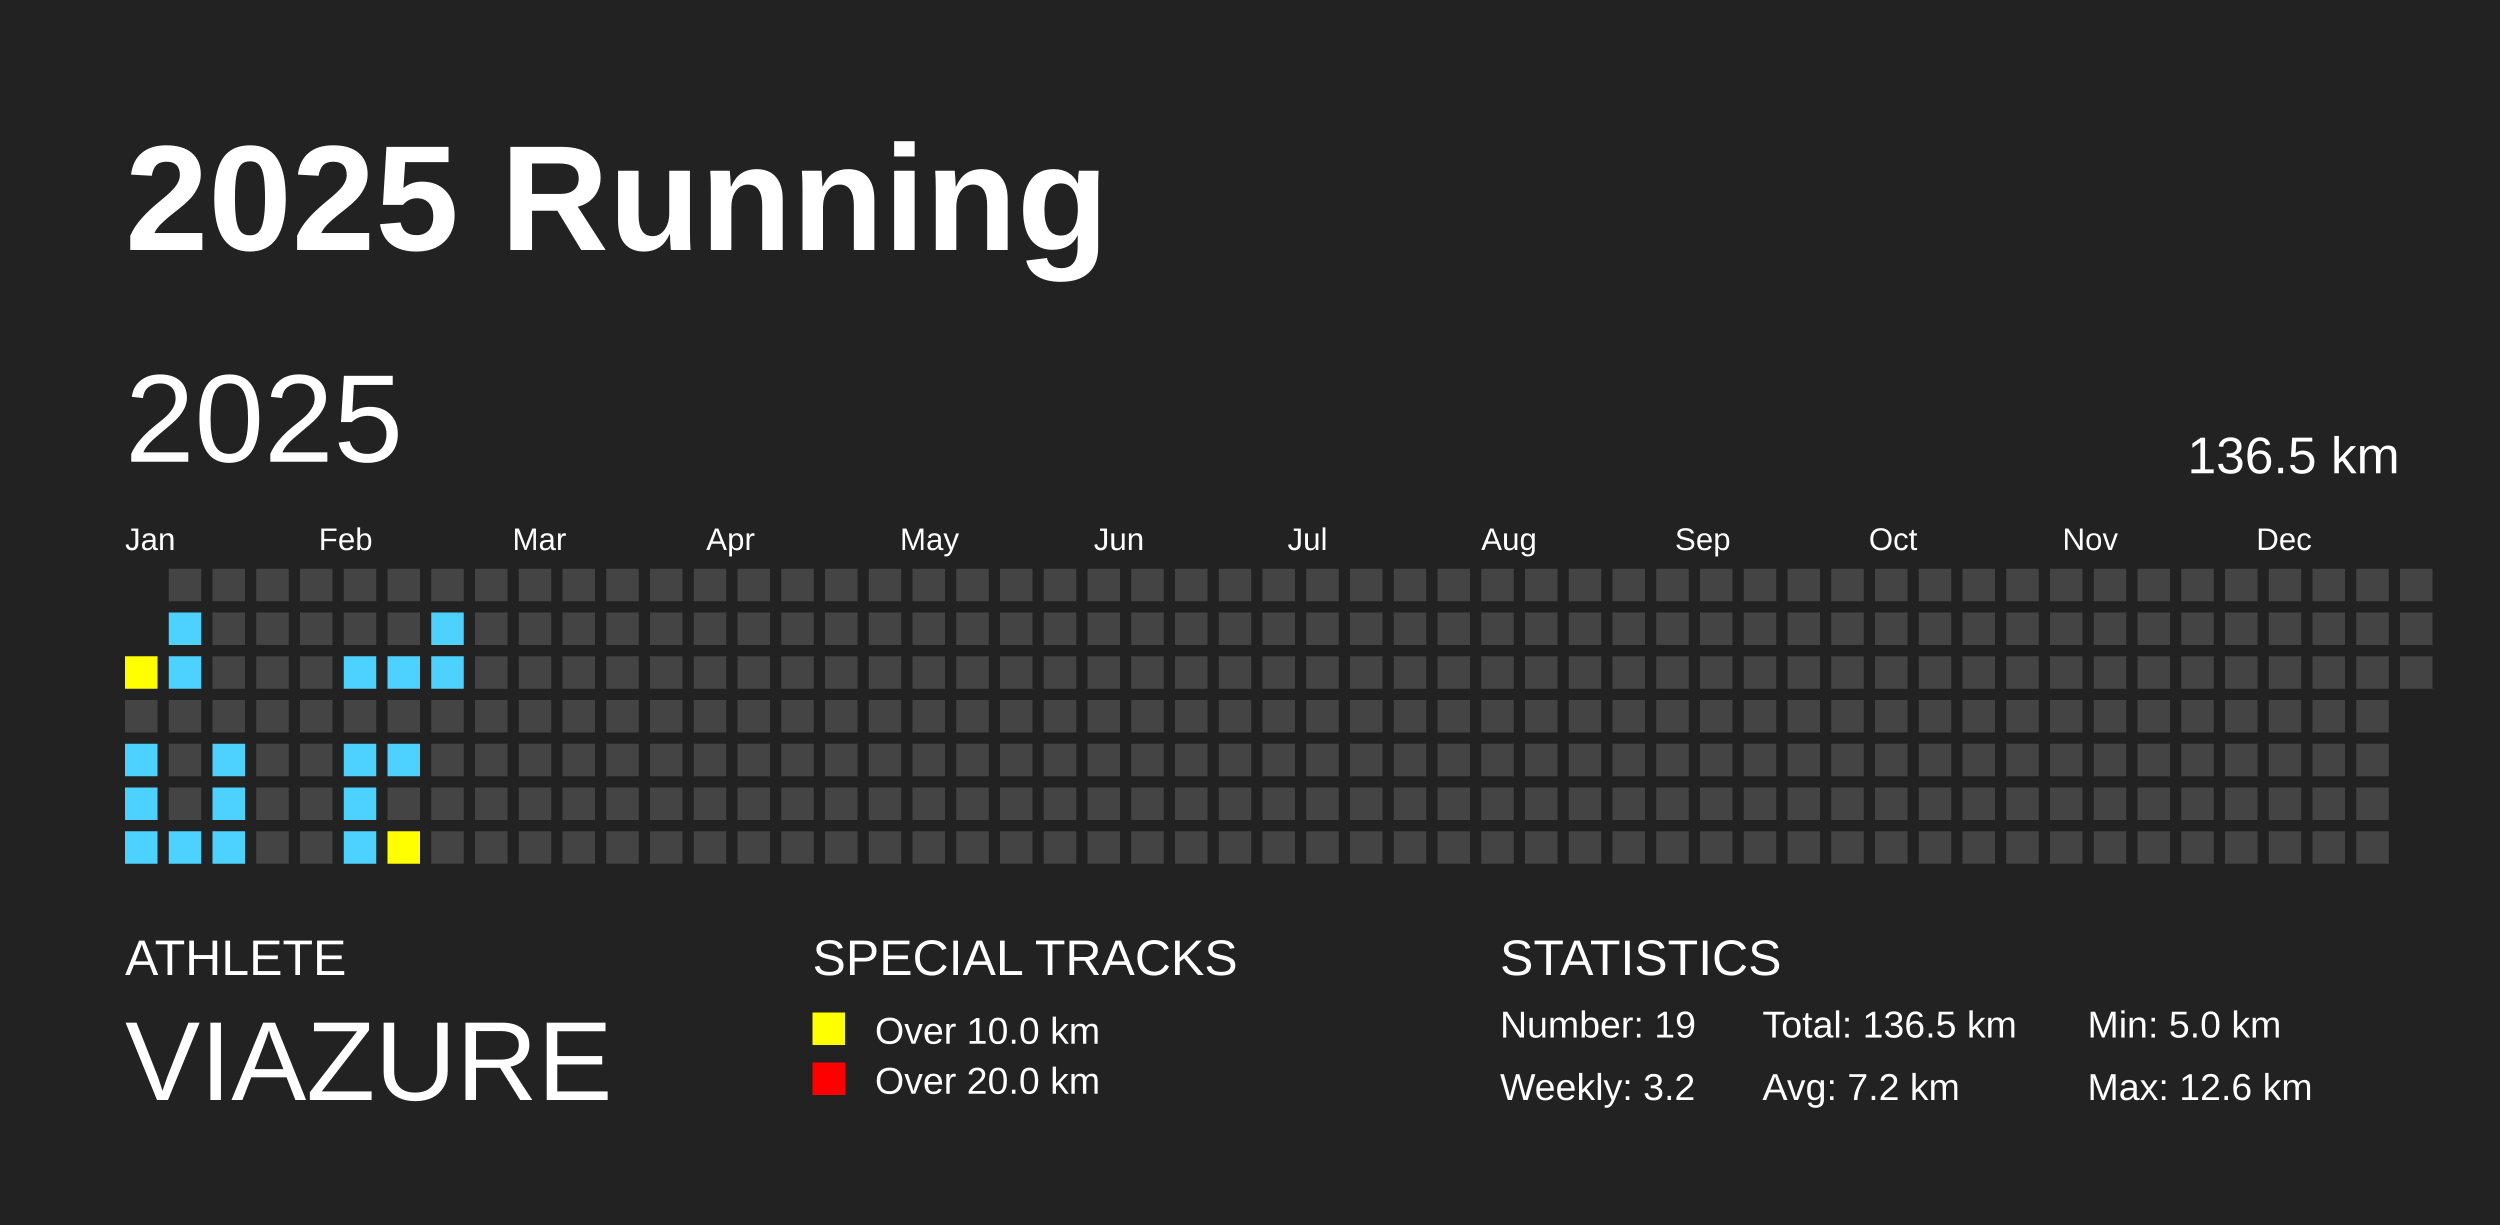
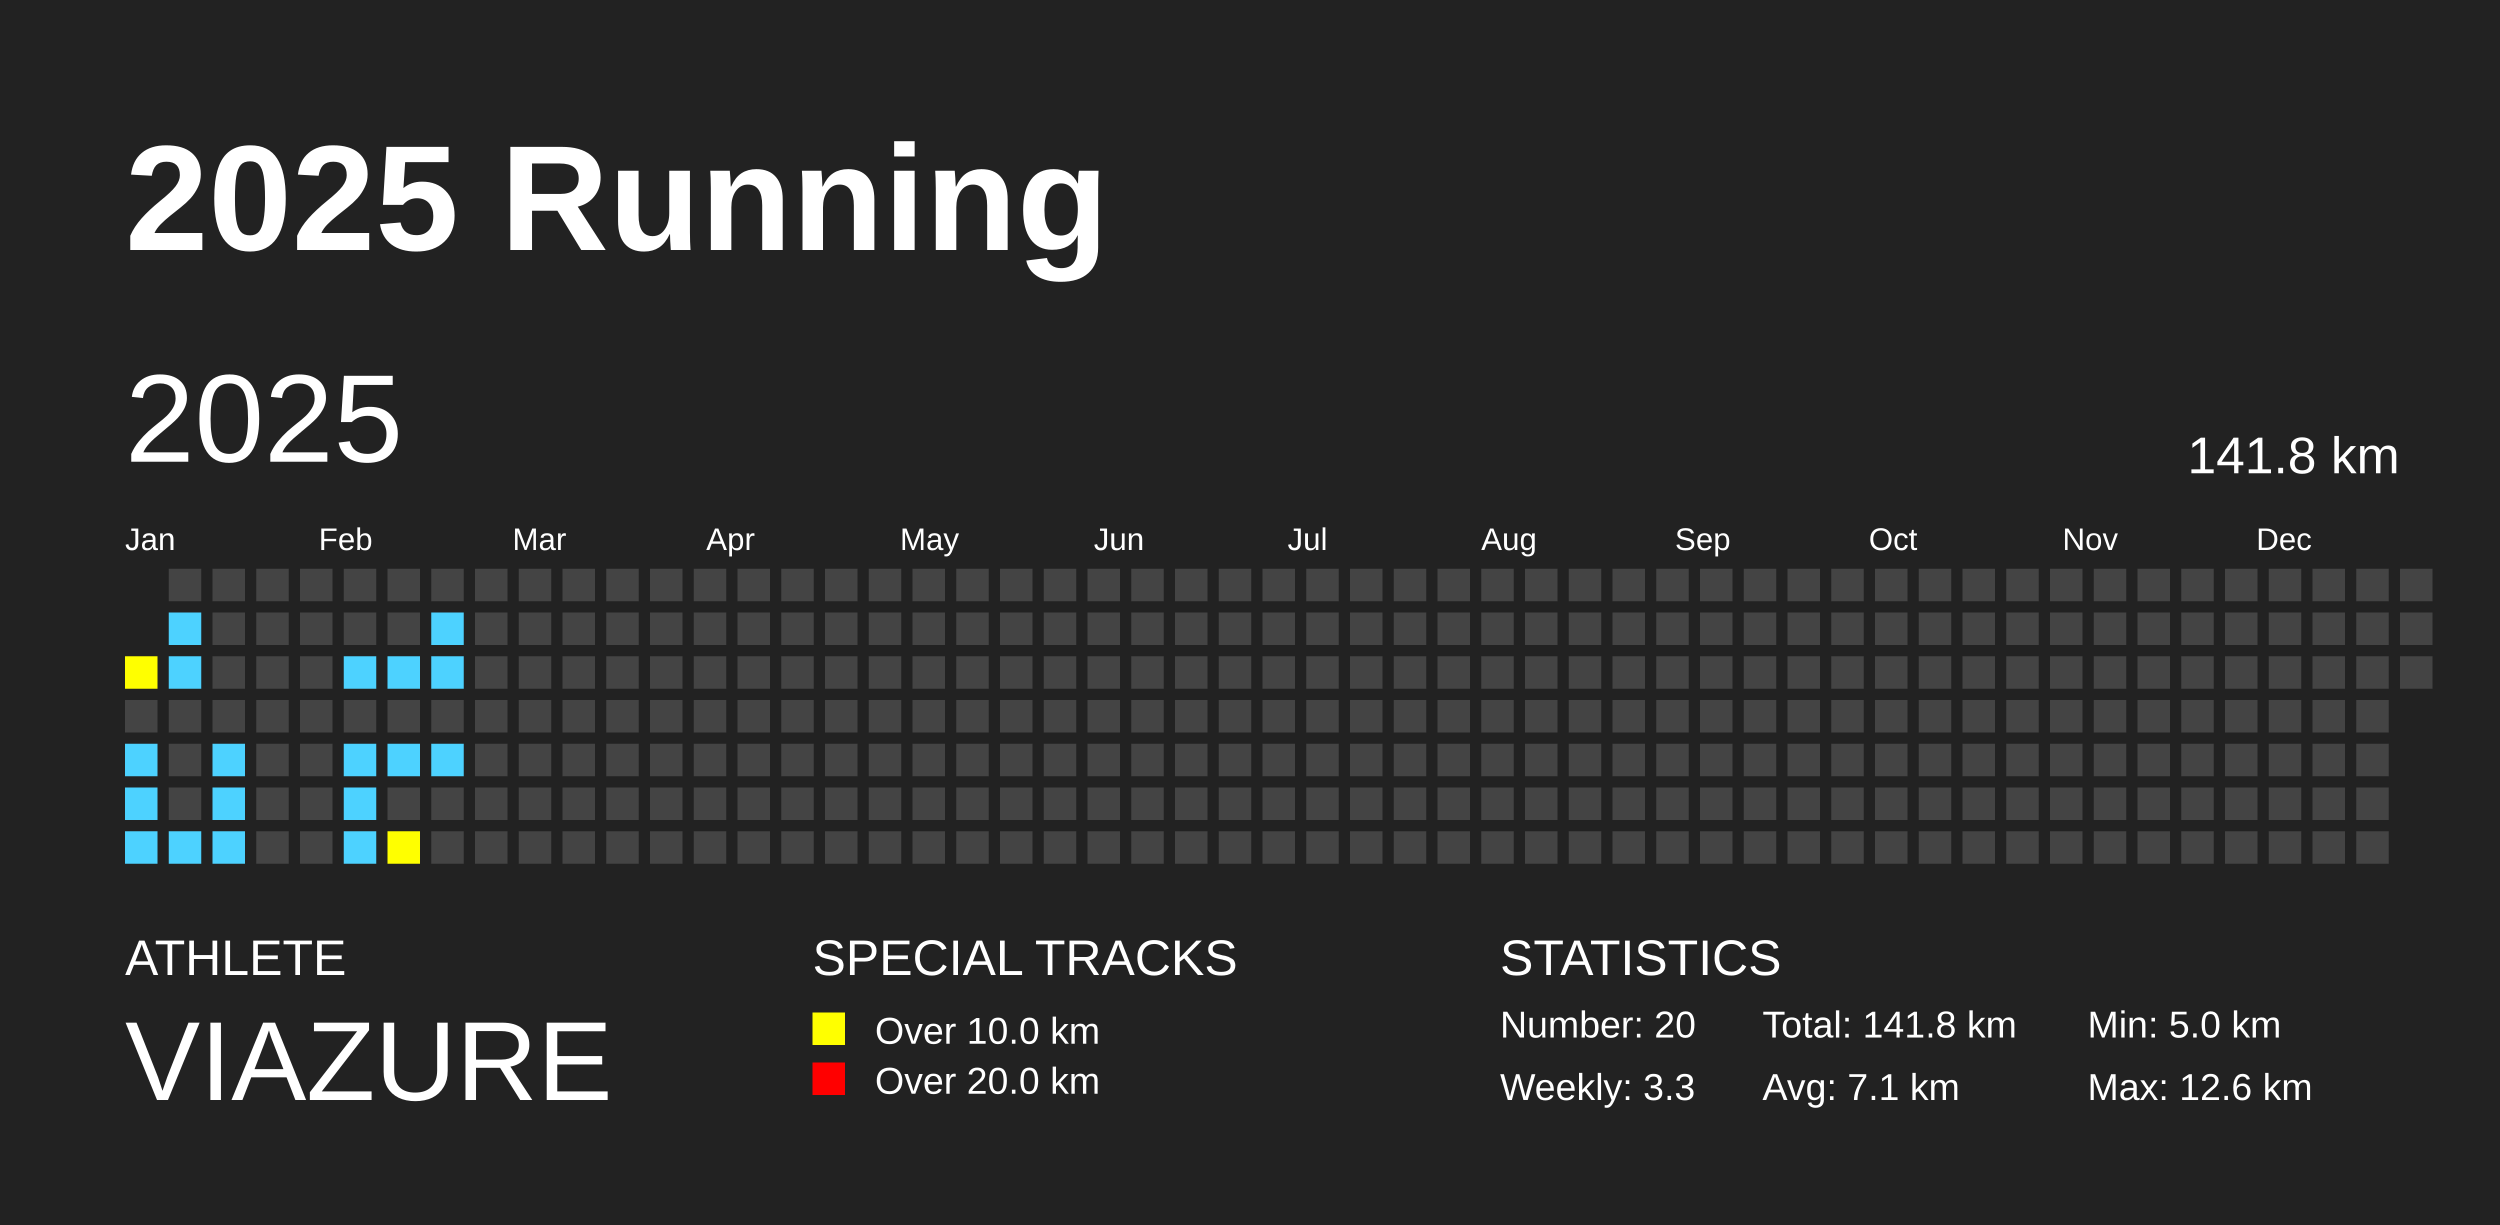
<svg xmlns="http://www.w3.org/2000/svg" baseProfile="full" height="98mm" version="1.1" viewBox="0,0,200,98" width="200mm">
  <defs />
  <rect fill="#222222" height="98" width="200" x="0" y="0" />
  <text fill="#FFFFFF" style="font-size:12px; font-family:Arial; font-weight:bold;" x="10" y="20">2025 Running</text>
  <text fill="#FFFFFF" style="font-size:4px; font-family:Arial" x="10" y="78">ATHLETE</text>
  <text fill="#FFFFFF" style="font-size:9px; font-family:Arial" x="10" y="88">VIAZURE</text>
  <text fill="#FFFFFF" style="font-size:4px; font-family:Arial" x="65" y="78">SPECIAL TRACKS</text>
  <rect fill="yellow" height="2.6" width="2.6" x="65" y="81" />
  <text fill="#FFFFFF" style="font-size:3px; font-family:Arial" x="70" y="83.5">Over 10.0 km</text>
  <rect fill="red" height="2.6" width="2.6" x="65" y="85" />
  <text fill="#FFFFFF" style="font-size:3px; font-family:Arial" x="70" y="87.5">Over 20.0 km</text>
  <text fill="#FFFFFF" style="font-size:4px; font-family:Arial" x="120" y="78">STATISTICS</text>
-   <text fill="#FFFFFF" style="font-size:3px; font-family:Arial" x="120" y="83">Number: 19</text>
-   <text fill="#FFFFFF" style="font-size:3px; font-family:Arial" x="120" y="88">Weekly: 3.2</text>
-   <text fill="#FFFFFF" style="font-size:3px; font-family:Arial" x="141" y="83">Total: 136.5 km</text>
-   <text fill="#FFFFFF" style="font-size:3px; font-family:Arial" x="141" y="88">Avg: 7.2 km</text>
+   <text fill="#FFFFFF" style="font-size:3px; font-family:Arial" x="120" y="83">Number: 20</text>
+   <text fill="#FFFFFF" style="font-size:3px; font-family:Arial" x="120" y="88">Weekly: 3.3</text>
+   <text fill="#FFFFFF" style="font-size:3px; font-family:Arial" x="141" y="83">Total: 141.8 km</text>
+   <text fill="#FFFFFF" style="font-size:3px; font-family:Arial" x="141" y="88">Avg: 7.1 km</text>
  <text fill="#FFFFFF" style="font-size:3px; font-family:Arial" x="167" y="83">Min: 5.0 km</text>
  <text fill="#FFFFFF" style="font-size:3px; font-family:Arial" x="167" y="88">Max: 12.6 km</text>
  <text dominant-baseline="hanging" fill="#FFFFFF" style="font-size:10.0px; font-family:Arial;" x="10" y="30">2025</text>
-   <text dominant-baseline="hanging" fill="#FFFFFF" style="font-size:4.125px; font-family:Arial;" x="175" y="35">136.5 km</text>
+   <text dominant-baseline="hanging" fill="#FFFFFF" style="font-size:4.125px; font-family:Arial;" x="175" y="35">141.8 km</text>
  <text fill="#FFFFFF" style="font-size:2.5px; font-family:Arial" x="10.0" y="44">Jan</text>
  <text fill="#FFFFFF" style="font-size:2.5px; font-family:Arial" x="25.5" y="44">Feb</text>
  <text fill="#FFFFFF" style="font-size:2.5px; font-family:Arial" x="41.0" y="44">Mar</text>
  <text fill="#FFFFFF" style="font-size:2.5px; font-family:Arial" x="56.5" y="44">Apr</text>
  <text fill="#FFFFFF" style="font-size:2.5px; font-family:Arial" x="72.0" y="44">May</text>
  <text fill="#FFFFFF" style="font-size:2.5px; font-family:Arial" x="87.5" y="44">Jun</text>
  <text fill="#FFFFFF" style="font-size:2.5px; font-family:Arial" x="103.0" y="44">Jul</text>
  <text fill="#FFFFFF" style="font-size:2.5px; font-family:Arial" x="118.5" y="44">Aug</text>
  <text fill="#FFFFFF" style="font-size:2.5px; font-family:Arial" x="134.0" y="44">Sep</text>
  <text fill="#FFFFFF" style="font-size:2.5px; font-family:Arial" x="149.5" y="44">Oct</text>
  <text fill="#FFFFFF" style="font-size:2.5px; font-family:Arial" x="165.0" y="44">Nov</text>
  <text fill="#FFFFFF" style="font-size:2.5px; font-family:Arial" x="180.5" y="44">Dec</text>
  <rect fill="yellow" height="2.6" width="2.6" x="10.0" y="52.5" />
  <rect fill="#444444" height="2.6" width="2.6" x="10.0" y="56.0" />
  <rect fill="#4DD2FF" height="2.6" width="2.6" x="10.0" y="59.5" />
  <rect fill="#4DD2FF" height="2.6" width="2.6" x="10.0" y="63.0" />
  <rect fill="#4DD2FF" height="2.6" width="2.6" x="10.0" y="66.5" />
  <rect fill="#444444" height="2.6" width="2.6" x="13.5" y="45.5" />
  <rect fill="#4DD2FF" height="2.6" width="2.6" x="13.5" y="49.0" />
  <rect fill="#4DD2FF" height="2.6" width="2.6" x="13.5" y="52.5" />
  <rect fill="#444444" height="2.6" width="2.6" x="13.5" y="56.0" />
  <rect fill="#444444" height="2.6" width="2.6" x="13.5" y="59.5" />
  <rect fill="#444444" height="2.6" width="2.6" x="13.5" y="63.0" />
  <rect fill="#4DD2FF" height="2.6" width="2.6" x="13.5" y="66.5" />
  <rect fill="#444444" height="2.6" width="2.6" x="17.0" y="45.5" />
  <rect fill="#444444" height="2.6" width="2.6" x="17.0" y="49.0" />
  <rect fill="#444444" height="2.6" width="2.6" x="17.0" y="52.5" />
  <rect fill="#444444" height="2.6" width="2.6" x="17.0" y="56.0" />
  <rect fill="#4DD2FF" height="2.6" width="2.6" x="17.0" y="59.5" />
  <rect fill="#4DD2FF" height="2.6" width="2.6" x="17.0" y="63.0" />
  <rect fill="#4DD2FF" height="2.6" width="2.6" x="17.0" y="66.5" />
  <rect fill="#444444" height="2.6" width="2.6" x="20.5" y="45.5" />
  <rect fill="#444444" height="2.6" width="2.6" x="20.5" y="49.0" />
  <rect fill="#444444" height="2.6" width="2.6" x="20.5" y="52.5" />
  <rect fill="#444444" height="2.6" width="2.6" x="20.5" y="56.0" />
  <rect fill="#444444" height="2.6" width="2.6" x="20.5" y="59.5" />
  <rect fill="#444444" height="2.6" width="2.6" x="20.5" y="63.0" />
  <rect fill="#444444" height="2.6" width="2.6" x="20.5" y="66.5" />
  <rect fill="#444444" height="2.6" width="2.6" x="24.0" y="45.5" />
  <rect fill="#444444" height="2.6" width="2.6" x="24.0" y="49.0" />
  <rect fill="#444444" height="2.6" width="2.6" x="24.0" y="52.5" />
  <rect fill="#444444" height="2.6" width="2.6" x="24.0" y="56.0" />
  <rect fill="#444444" height="2.6" width="2.6" x="24.0" y="59.5" />
  <rect fill="#444444" height="2.6" width="2.6" x="24.0" y="63.0" />
  <rect fill="#444444" height="2.6" width="2.6" x="24.0" y="66.5" />
  <rect fill="#444444" height="2.6" width="2.6" x="27.5" y="45.5" />
  <rect fill="#444444" height="2.6" width="2.6" x="27.5" y="49.0" />
  <rect fill="#4DD2FF" height="2.6" width="2.6" x="27.5" y="52.5" />
  <rect fill="#444444" height="2.6" width="2.6" x="27.5" y="56.0" />
  <rect fill="#4DD2FF" height="2.6" width="2.6" x="27.5" y="59.5" />
  <rect fill="#4DD2FF" height="2.6" width="2.6" x="27.5" y="63.0" />
  <rect fill="#4DD2FF" height="2.6" width="2.6" x="27.5" y="66.5" />
  <rect fill="#444444" height="2.6" width="2.6" x="31.0" y="45.5" />
  <rect fill="#444444" height="2.6" width="2.6" x="31.0" y="49.0" />
  <rect fill="#4DD2FF" height="2.6" width="2.6" x="31.0" y="52.5" />
  <rect fill="#444444" height="2.6" width="2.6" x="31.0" y="56.0" />
  <rect fill="#4DD2FF" height="2.6" width="2.6" x="31.0" y="59.5" />
  <rect fill="#444444" height="2.6" width="2.6" x="31.0" y="63.0" />
  <rect fill="yellow" height="2.6" width="2.6" x="31.0" y="66.5" />
  <rect fill="#444444" height="2.6" width="2.6" x="34.5" y="45.5" />
  <rect fill="#4DD2FF" height="2.6" width="2.6" x="34.5" y="49.0" />
  <rect fill="#4DD2FF" height="2.6" width="2.6" x="34.5" y="52.5" />
  <rect fill="#444444" height="2.6" width="2.6" x="34.5" y="56.0" />
-   <rect fill="#444444" height="2.6" width="2.6" x="34.5" y="59.5" />
+   <rect fill="#4DD2FF" height="2.6" width="2.6" x="34.5" y="59.5" />
  <rect fill="#444444" height="2.6" width="2.6" x="34.5" y="63.0" />
  <rect fill="#444444" height="2.6" width="2.6" x="34.5" y="66.5" />
  <rect fill="#444444" height="2.6" width="2.6" x="38.0" y="45.5" />
  <rect fill="#444444" height="2.6" width="2.6" x="38.0" y="49.0" />
  <rect fill="#444444" height="2.6" width="2.6" x="38.0" y="52.5" />
  <rect fill="#444444" height="2.6" width="2.6" x="38.0" y="56.0" />
  <rect fill="#444444" height="2.6" width="2.6" x="38.0" y="59.5" />
  <rect fill="#444444" height="2.6" width="2.6" x="38.0" y="63.0" />
  <rect fill="#444444" height="2.6" width="2.6" x="38.0" y="66.5" />
  <rect fill="#444444" height="2.6" width="2.6" x="41.5" y="45.5" />
  <rect fill="#444444" height="2.6" width="2.6" x="41.5" y="49.0" />
  <rect fill="#444444" height="2.6" width="2.6" x="41.5" y="52.5" />
  <rect fill="#444444" height="2.6" width="2.6" x="41.5" y="56.0" />
  <rect fill="#444444" height="2.6" width="2.6" x="41.5" y="59.5" />
  <rect fill="#444444" height="2.6" width="2.6" x="41.5" y="63.0" />
  <rect fill="#444444" height="2.6" width="2.6" x="41.5" y="66.5" />
  <rect fill="#444444" height="2.6" width="2.6" x="45.0" y="45.5" />
  <rect fill="#444444" height="2.6" width="2.6" x="45.0" y="49.0" />
  <rect fill="#444444" height="2.6" width="2.6" x="45.0" y="52.5" />
  <rect fill="#444444" height="2.6" width="2.6" x="45.0" y="56.0" />
  <rect fill="#444444" height="2.6" width="2.6" x="45.0" y="59.5" />
  <rect fill="#444444" height="2.6" width="2.6" x="45.0" y="63.0" />
  <rect fill="#444444" height="2.6" width="2.6" x="45.0" y="66.5" />
  <rect fill="#444444" height="2.6" width="2.6" x="48.5" y="45.5" />
  <rect fill="#444444" height="2.6" width="2.6" x="48.5" y="49.0" />
  <rect fill="#444444" height="2.6" width="2.6" x="48.5" y="52.5" />
  <rect fill="#444444" height="2.6" width="2.6" x="48.5" y="56.0" />
  <rect fill="#444444" height="2.6" width="2.6" x="48.5" y="59.5" />
  <rect fill="#444444" height="2.6" width="2.6" x="48.5" y="63.0" />
  <rect fill="#444444" height="2.6" width="2.6" x="48.5" y="66.5" />
  <rect fill="#444444" height="2.6" width="2.6" x="52.0" y="45.5" />
  <rect fill="#444444" height="2.6" width="2.6" x="52.0" y="49.0" />
  <rect fill="#444444" height="2.6" width="2.6" x="52.0" y="52.5" />
  <rect fill="#444444" height="2.6" width="2.6" x="52.0" y="56.0" />
  <rect fill="#444444" height="2.6" width="2.6" x="52.0" y="59.5" />
  <rect fill="#444444" height="2.6" width="2.6" x="52.0" y="63.0" />
  <rect fill="#444444" height="2.6" width="2.6" x="52.0" y="66.5" />
  <rect fill="#444444" height="2.6" width="2.6" x="55.5" y="45.5" />
  <rect fill="#444444" height="2.6" width="2.6" x="55.5" y="49.0" />
  <rect fill="#444444" height="2.6" width="2.6" x="55.5" y="52.5" />
  <rect fill="#444444" height="2.6" width="2.6" x="55.5" y="56.0" />
  <rect fill="#444444" height="2.6" width="2.6" x="55.5" y="59.5" />
  <rect fill="#444444" height="2.6" width="2.6" x="55.5" y="63.0" />
  <rect fill="#444444" height="2.6" width="2.6" x="55.5" y="66.5" />
  <rect fill="#444444" height="2.6" width="2.6" x="59.0" y="45.5" />
  <rect fill="#444444" height="2.6" width="2.6" x="59.0" y="49.0" />
  <rect fill="#444444" height="2.6" width="2.6" x="59.0" y="52.5" />
  <rect fill="#444444" height="2.6" width="2.6" x="59.0" y="56.0" />
  <rect fill="#444444" height="2.6" width="2.6" x="59.0" y="59.5" />
  <rect fill="#444444" height="2.6" width="2.6" x="59.0" y="63.0" />
  <rect fill="#444444" height="2.6" width="2.6" x="59.0" y="66.5" />
  <rect fill="#444444" height="2.6" width="2.6" x="62.5" y="45.5" />
  <rect fill="#444444" height="2.6" width="2.6" x="62.5" y="49.0" />
  <rect fill="#444444" height="2.6" width="2.6" x="62.5" y="52.5" />
  <rect fill="#444444" height="2.6" width="2.6" x="62.5" y="56.0" />
  <rect fill="#444444" height="2.6" width="2.6" x="62.5" y="59.5" />
  <rect fill="#444444" height="2.6" width="2.6" x="62.5" y="63.0" />
  <rect fill="#444444" height="2.6" width="2.6" x="62.5" y="66.5" />
  <rect fill="#444444" height="2.6" width="2.6" x="66.0" y="45.5" />
  <rect fill="#444444" height="2.6" width="2.6" x="66.0" y="49.0" />
  <rect fill="#444444" height="2.6" width="2.6" x="66.0" y="52.5" />
  <rect fill="#444444" height="2.6" width="2.6" x="66.0" y="56.0" />
  <rect fill="#444444" height="2.6" width="2.6" x="66.0" y="59.5" />
  <rect fill="#444444" height="2.6" width="2.6" x="66.0" y="63.0" />
  <rect fill="#444444" height="2.6" width="2.6" x="66.0" y="66.5" />
  <rect fill="#444444" height="2.6" width="2.6" x="69.5" y="45.5" />
  <rect fill="#444444" height="2.6" width="2.6" x="69.5" y="49.0" />
  <rect fill="#444444" height="2.6" width="2.6" x="69.5" y="52.5" />
  <rect fill="#444444" height="2.6" width="2.6" x="69.5" y="56.0" />
  <rect fill="#444444" height="2.6" width="2.6" x="69.5" y="59.5" />
  <rect fill="#444444" height="2.6" width="2.6" x="69.5" y="63.0" />
  <rect fill="#444444" height="2.6" width="2.6" x="69.5" y="66.5" />
  <rect fill="#444444" height="2.6" width="2.6" x="73.0" y="45.5" />
  <rect fill="#444444" height="2.6" width="2.6" x="73.0" y="49.0" />
  <rect fill="#444444" height="2.6" width="2.6" x="73.0" y="52.5" />
  <rect fill="#444444" height="2.6" width="2.6" x="73.0" y="56.0" />
  <rect fill="#444444" height="2.6" width="2.6" x="73.0" y="59.5" />
  <rect fill="#444444" height="2.6" width="2.6" x="73.0" y="63.0" />
  <rect fill="#444444" height="2.6" width="2.6" x="73.0" y="66.5" />
  <rect fill="#444444" height="2.6" width="2.6" x="76.5" y="45.5" />
  <rect fill="#444444" height="2.6" width="2.6" x="76.5" y="49.0" />
  <rect fill="#444444" height="2.6" width="2.6" x="76.5" y="52.5" />
  <rect fill="#444444" height="2.6" width="2.6" x="76.5" y="56.0" />
  <rect fill="#444444" height="2.6" width="2.6" x="76.5" y="59.5" />
  <rect fill="#444444" height="2.6" width="2.6" x="76.5" y="63.0" />
  <rect fill="#444444" height="2.6" width="2.6" x="76.5" y="66.5" />
  <rect fill="#444444" height="2.6" width="2.6" x="80.0" y="45.5" />
  <rect fill="#444444" height="2.6" width="2.6" x="80.0" y="49.0" />
  <rect fill="#444444" height="2.6" width="2.6" x="80.0" y="52.5" />
  <rect fill="#444444" height="2.6" width="2.6" x="80.0" y="56.0" />
  <rect fill="#444444" height="2.6" width="2.6" x="80.0" y="59.5" />
  <rect fill="#444444" height="2.6" width="2.6" x="80.0" y="63.0" />
  <rect fill="#444444" height="2.6" width="2.6" x="80.0" y="66.5" />
  <rect fill="#444444" height="2.6" width="2.6" x="83.5" y="45.5" />
  <rect fill="#444444" height="2.6" width="2.6" x="83.5" y="49.0" />
  <rect fill="#444444" height="2.6" width="2.6" x="83.5" y="52.5" />
  <rect fill="#444444" height="2.6" width="2.6" x="83.5" y="56.0" />
  <rect fill="#444444" height="2.6" width="2.6" x="83.5" y="59.5" />
  <rect fill="#444444" height="2.6" width="2.6" x="83.5" y="63.0" />
  <rect fill="#444444" height="2.6" width="2.6" x="83.5" y="66.5" />
  <rect fill="#444444" height="2.6" width="2.6" x="87.0" y="45.5" />
  <rect fill="#444444" height="2.6" width="2.6" x="87.0" y="49.0" />
  <rect fill="#444444" height="2.6" width="2.6" x="87.0" y="52.5" />
  <rect fill="#444444" height="2.6" width="2.6" x="87.0" y="56.0" />
  <rect fill="#444444" height="2.6" width="2.6" x="87.0" y="59.5" />
  <rect fill="#444444" height="2.6" width="2.6" x="87.0" y="63.0" />
  <rect fill="#444444" height="2.6" width="2.6" x="87.0" y="66.5" />
  <rect fill="#444444" height="2.6" width="2.6" x="90.5" y="45.5" />
  <rect fill="#444444" height="2.6" width="2.6" x="90.5" y="49.0" />
  <rect fill="#444444" height="2.6" width="2.6" x="90.5" y="52.5" />
  <rect fill="#444444" height="2.6" width="2.6" x="90.5" y="56.0" />
  <rect fill="#444444" height="2.6" width="2.6" x="90.5" y="59.5" />
  <rect fill="#444444" height="2.6" width="2.6" x="90.5" y="63.0" />
  <rect fill="#444444" height="2.6" width="2.6" x="90.5" y="66.5" />
  <rect fill="#444444" height="2.6" width="2.6" x="94.0" y="45.5" />
  <rect fill="#444444" height="2.6" width="2.6" x="94.0" y="49.0" />
  <rect fill="#444444" height="2.6" width="2.6" x="94.0" y="52.5" />
  <rect fill="#444444" height="2.6" width="2.6" x="94.0" y="56.0" />
  <rect fill="#444444" height="2.6" width="2.6" x="94.0" y="59.5" />
  <rect fill="#444444" height="2.6" width="2.6" x="94.0" y="63.0" />
  <rect fill="#444444" height="2.6" width="2.6" x="94.0" y="66.5" />
  <rect fill="#444444" height="2.6" width="2.6" x="97.5" y="45.5" />
  <rect fill="#444444" height="2.6" width="2.6" x="97.5" y="49.0" />
  <rect fill="#444444" height="2.6" width="2.6" x="97.5" y="52.5" />
  <rect fill="#444444" height="2.6" width="2.6" x="97.5" y="56.0" />
  <rect fill="#444444" height="2.6" width="2.6" x="97.5" y="59.5" />
  <rect fill="#444444" height="2.6" width="2.6" x="97.5" y="63.0" />
  <rect fill="#444444" height="2.6" width="2.6" x="97.5" y="66.5" />
  <rect fill="#444444" height="2.6" width="2.6" x="101.0" y="45.5" />
  <rect fill="#444444" height="2.6" width="2.6" x="101.0" y="49.0" />
  <rect fill="#444444" height="2.6" width="2.6" x="101.0" y="52.5" />
  <rect fill="#444444" height="2.6" width="2.6" x="101.0" y="56.0" />
  <rect fill="#444444" height="2.6" width="2.6" x="101.0" y="59.5" />
  <rect fill="#444444" height="2.6" width="2.6" x="101.0" y="63.0" />
  <rect fill="#444444" height="2.6" width="2.6" x="101.0" y="66.5" />
  <rect fill="#444444" height="2.6" width="2.6" x="104.5" y="45.5" />
  <rect fill="#444444" height="2.6" width="2.6" x="104.5" y="49.0" />
  <rect fill="#444444" height="2.6" width="2.6" x="104.5" y="52.5" />
  <rect fill="#444444" height="2.6" width="2.6" x="104.5" y="56.0" />
  <rect fill="#444444" height="2.6" width="2.6" x="104.5" y="59.5" />
  <rect fill="#444444" height="2.6" width="2.6" x="104.5" y="63.0" />
  <rect fill="#444444" height="2.6" width="2.6" x="104.5" y="66.5" />
  <rect fill="#444444" height="2.6" width="2.6" x="108.0" y="45.5" />
  <rect fill="#444444" height="2.6" width="2.6" x="108.0" y="49.0" />
  <rect fill="#444444" height="2.6" width="2.6" x="108.0" y="52.5" />
  <rect fill="#444444" height="2.6" width="2.6" x="108.0" y="56.0" />
  <rect fill="#444444" height="2.6" width="2.6" x="108.0" y="59.5" />
  <rect fill="#444444" height="2.6" width="2.6" x="108.0" y="63.0" />
  <rect fill="#444444" height="2.6" width="2.6" x="108.0" y="66.5" />
  <rect fill="#444444" height="2.6" width="2.6" x="111.5" y="45.5" />
  <rect fill="#444444" height="2.6" width="2.6" x="111.5" y="49.0" />
  <rect fill="#444444" height="2.6" width="2.6" x="111.5" y="52.5" />
  <rect fill="#444444" height="2.6" width="2.6" x="111.5" y="56.0" />
  <rect fill="#444444" height="2.6" width="2.6" x="111.5" y="59.5" />
  <rect fill="#444444" height="2.6" width="2.6" x="111.5" y="63.0" />
  <rect fill="#444444" height="2.6" width="2.6" x="111.5" y="66.5" />
  <rect fill="#444444" height="2.6" width="2.6" x="115.0" y="45.5" />
  <rect fill="#444444" height="2.6" width="2.6" x="115.0" y="49.0" />
  <rect fill="#444444" height="2.6" width="2.6" x="115.0" y="52.5" />
  <rect fill="#444444" height="2.6" width="2.6" x="115.0" y="56.0" />
  <rect fill="#444444" height="2.6" width="2.6" x="115.0" y="59.5" />
  <rect fill="#444444" height="2.6" width="2.6" x="115.0" y="63.0" />
  <rect fill="#444444" height="2.6" width="2.6" x="115.0" y="66.5" />
  <rect fill="#444444" height="2.6" width="2.6" x="118.5" y="45.5" />
  <rect fill="#444444" height="2.6" width="2.6" x="118.5" y="49.0" />
  <rect fill="#444444" height="2.6" width="2.6" x="118.5" y="52.5" />
  <rect fill="#444444" height="2.6" width="2.6" x="118.5" y="56.0" />
  <rect fill="#444444" height="2.6" width="2.6" x="118.5" y="59.5" />
  <rect fill="#444444" height="2.6" width="2.6" x="118.5" y="63.0" />
  <rect fill="#444444" height="2.6" width="2.6" x="118.5" y="66.5" />
  <rect fill="#444444" height="2.6" width="2.6" x="122.0" y="45.5" />
  <rect fill="#444444" height="2.6" width="2.6" x="122.0" y="49.0" />
  <rect fill="#444444" height="2.6" width="2.6" x="122.0" y="52.5" />
  <rect fill="#444444" height="2.6" width="2.6" x="122.0" y="56.0" />
  <rect fill="#444444" height="2.6" width="2.6" x="122.0" y="59.5" />
  <rect fill="#444444" height="2.6" width="2.6" x="122.0" y="63.0" />
  <rect fill="#444444" height="2.6" width="2.6" x="122.0" y="66.5" />
  <rect fill="#444444" height="2.6" width="2.6" x="125.5" y="45.5" />
  <rect fill="#444444" height="2.6" width="2.6" x="125.5" y="49.0" />
  <rect fill="#444444" height="2.6" width="2.6" x="125.5" y="52.5" />
  <rect fill="#444444" height="2.6" width="2.6" x="125.5" y="56.0" />
  <rect fill="#444444" height="2.6" width="2.6" x="125.5" y="59.5" />
  <rect fill="#444444" height="2.6" width="2.6" x="125.5" y="63.0" />
  <rect fill="#444444" height="2.6" width="2.6" x="125.5" y="66.5" />
  <rect fill="#444444" height="2.6" width="2.6" x="129.0" y="45.5" />
  <rect fill="#444444" height="2.6" width="2.6" x="129.0" y="49.0" />
  <rect fill="#444444" height="2.6" width="2.6" x="129.0" y="52.5" />
  <rect fill="#444444" height="2.6" width="2.6" x="129.0" y="56.0" />
  <rect fill="#444444" height="2.6" width="2.6" x="129.0" y="59.5" />
  <rect fill="#444444" height="2.6" width="2.6" x="129.0" y="63.0" />
  <rect fill="#444444" height="2.6" width="2.6" x="129.0" y="66.5" />
  <rect fill="#444444" height="2.6" width="2.6" x="132.5" y="45.5" />
  <rect fill="#444444" height="2.6" width="2.6" x="132.5" y="49.0" />
  <rect fill="#444444" height="2.6" width="2.6" x="132.5" y="52.5" />
  <rect fill="#444444" height="2.6" width="2.6" x="132.5" y="56.0" />
  <rect fill="#444444" height="2.6" width="2.6" x="132.5" y="59.5" />
  <rect fill="#444444" height="2.6" width="2.6" x="132.5" y="63.0" />
  <rect fill="#444444" height="2.6" width="2.6" x="132.5" y="66.5" />
  <rect fill="#444444" height="2.6" width="2.6" x="136.0" y="45.5" />
  <rect fill="#444444" height="2.6" width="2.6" x="136.0" y="49.0" />
  <rect fill="#444444" height="2.6" width="2.6" x="136.0" y="52.5" />
  <rect fill="#444444" height="2.6" width="2.6" x="136.0" y="56.0" />
  <rect fill="#444444" height="2.6" width="2.6" x="136.0" y="59.5" />
  <rect fill="#444444" height="2.6" width="2.6" x="136.0" y="63.0" />
  <rect fill="#444444" height="2.6" width="2.6" x="136.0" y="66.5" />
  <rect fill="#444444" height="2.6" width="2.6" x="139.5" y="45.5" />
  <rect fill="#444444" height="2.6" width="2.6" x="139.5" y="49.0" />
  <rect fill="#444444" height="2.6" width="2.6" x="139.5" y="52.5" />
  <rect fill="#444444" height="2.6" width="2.6" x="139.5" y="56.0" />
  <rect fill="#444444" height="2.6" width="2.6" x="139.5" y="59.5" />
  <rect fill="#444444" height="2.6" width="2.6" x="139.5" y="63.0" />
  <rect fill="#444444" height="2.6" width="2.6" x="139.5" y="66.5" />
  <rect fill="#444444" height="2.6" width="2.6" x="143.0" y="45.5" />
  <rect fill="#444444" height="2.6" width="2.6" x="143.0" y="49.0" />
  <rect fill="#444444" height="2.6" width="2.6" x="143.0" y="52.5" />
  <rect fill="#444444" height="2.6" width="2.6" x="143.0" y="56.0" />
  <rect fill="#444444" height="2.6" width="2.6" x="143.0" y="59.5" />
  <rect fill="#444444" height="2.6" width="2.6" x="143.0" y="63.0" />
  <rect fill="#444444" height="2.6" width="2.6" x="143.0" y="66.5" />
  <rect fill="#444444" height="2.6" width="2.6" x="146.5" y="45.5" />
  <rect fill="#444444" height="2.6" width="2.6" x="146.5" y="49.0" />
  <rect fill="#444444" height="2.6" width="2.6" x="146.5" y="52.5" />
  <rect fill="#444444" height="2.6" width="2.6" x="146.5" y="56.0" />
  <rect fill="#444444" height="2.6" width="2.6" x="146.5" y="59.5" />
  <rect fill="#444444" height="2.6" width="2.6" x="146.5" y="63.0" />
  <rect fill="#444444" height="2.6" width="2.6" x="146.5" y="66.5" />
  <rect fill="#444444" height="2.6" width="2.6" x="150.0" y="45.5" />
  <rect fill="#444444" height="2.6" width="2.6" x="150.0" y="49.0" />
  <rect fill="#444444" height="2.6" width="2.6" x="150.0" y="52.5" />
  <rect fill="#444444" height="2.6" width="2.6" x="150.0" y="56.0" />
  <rect fill="#444444" height="2.6" width="2.6" x="150.0" y="59.5" />
  <rect fill="#444444" height="2.6" width="2.6" x="150.0" y="63.0" />
  <rect fill="#444444" height="2.6" width="2.6" x="150.0" y="66.5" />
  <rect fill="#444444" height="2.6" width="2.6" x="153.5" y="45.5" />
  <rect fill="#444444" height="2.6" width="2.6" x="153.5" y="49.0" />
  <rect fill="#444444" height="2.6" width="2.6" x="153.5" y="52.5" />
  <rect fill="#444444" height="2.6" width="2.6" x="153.5" y="56.0" />
  <rect fill="#444444" height="2.6" width="2.6" x="153.5" y="59.5" />
  <rect fill="#444444" height="2.6" width="2.6" x="153.5" y="63.0" />
  <rect fill="#444444" height="2.6" width="2.6" x="153.5" y="66.5" />
  <rect fill="#444444" height="2.6" width="2.6" x="157.0" y="45.5" />
  <rect fill="#444444" height="2.6" width="2.6" x="157.0" y="49.0" />
  <rect fill="#444444" height="2.6" width="2.6" x="157.0" y="52.5" />
  <rect fill="#444444" height="2.6" width="2.6" x="157.0" y="56.0" />
  <rect fill="#444444" height="2.6" width="2.6" x="157.0" y="59.5" />
  <rect fill="#444444" height="2.6" width="2.6" x="157.0" y="63.0" />
  <rect fill="#444444" height="2.6" width="2.6" x="157.0" y="66.5" />
  <rect fill="#444444" height="2.6" width="2.6" x="160.5" y="45.5" />
  <rect fill="#444444" height="2.6" width="2.6" x="160.5" y="49.0" />
  <rect fill="#444444" height="2.6" width="2.6" x="160.5" y="52.5" />
  <rect fill="#444444" height="2.6" width="2.6" x="160.5" y="56.0" />
  <rect fill="#444444" height="2.6" width="2.6" x="160.5" y="59.5" />
  <rect fill="#444444" height="2.6" width="2.6" x="160.5" y="63.0" />
  <rect fill="#444444" height="2.6" width="2.6" x="160.5" y="66.5" />
  <rect fill="#444444" height="2.6" width="2.6" x="164.0" y="45.5" />
  <rect fill="#444444" height="2.6" width="2.6" x="164.0" y="49.0" />
  <rect fill="#444444" height="2.6" width="2.6" x="164.0" y="52.5" />
  <rect fill="#444444" height="2.6" width="2.6" x="164.0" y="56.0" />
  <rect fill="#444444" height="2.6" width="2.6" x="164.0" y="59.5" />
  <rect fill="#444444" height="2.6" width="2.6" x="164.0" y="63.0" />
  <rect fill="#444444" height="2.6" width="2.6" x="164.0" y="66.5" />
  <rect fill="#444444" height="2.6" width="2.6" x="167.5" y="45.5" />
  <rect fill="#444444" height="2.6" width="2.6" x="167.5" y="49.0" />
  <rect fill="#444444" height="2.6" width="2.6" x="167.5" y="52.5" />
  <rect fill="#444444" height="2.6" width="2.6" x="167.5" y="56.0" />
  <rect fill="#444444" height="2.6" width="2.6" x="167.5" y="59.5" />
  <rect fill="#444444" height="2.6" width="2.6" x="167.5" y="63.0" />
  <rect fill="#444444" height="2.6" width="2.6" x="167.5" y="66.5" />
  <rect fill="#444444" height="2.6" width="2.6" x="171.0" y="45.5" />
  <rect fill="#444444" height="2.6" width="2.6" x="171.0" y="49.0" />
  <rect fill="#444444" height="2.6" width="2.6" x="171.0" y="52.5" />
  <rect fill="#444444" height="2.6" width="2.6" x="171.0" y="56.0" />
  <rect fill="#444444" height="2.6" width="2.6" x="171.0" y="59.5" />
  <rect fill="#444444" height="2.6" width="2.6" x="171.0" y="63.0" />
  <rect fill="#444444" height="2.6" width="2.6" x="171.0" y="66.5" />
  <rect fill="#444444" height="2.6" width="2.6" x="174.5" y="45.5" />
  <rect fill="#444444" height="2.6" width="2.6" x="174.5" y="49.0" />
  <rect fill="#444444" height="2.6" width="2.6" x="174.5" y="52.5" />
  <rect fill="#444444" height="2.6" width="2.6" x="174.5" y="56.0" />
  <rect fill="#444444" height="2.6" width="2.6" x="174.5" y="59.5" />
  <rect fill="#444444" height="2.6" width="2.6" x="174.5" y="63.0" />
  <rect fill="#444444" height="2.6" width="2.6" x="174.5" y="66.5" />
  <rect fill="#444444" height="2.6" width="2.6" x="178.0" y="45.5" />
  <rect fill="#444444" height="2.6" width="2.6" x="178.0" y="49.0" />
  <rect fill="#444444" height="2.6" width="2.6" x="178.0" y="52.5" />
  <rect fill="#444444" height="2.6" width="2.6" x="178.0" y="56.0" />
  <rect fill="#444444" height="2.6" width="2.6" x="178.0" y="59.5" />
  <rect fill="#444444" height="2.6" width="2.6" x="178.0" y="63.0" />
  <rect fill="#444444" height="2.6" width="2.6" x="178.0" y="66.5" />
  <rect fill="#444444" height="2.6" width="2.6" x="181.5" y="45.5" />
  <rect fill="#444444" height="2.6" width="2.6" x="181.5" y="49.0" />
  <rect fill="#444444" height="2.6" width="2.6" x="181.5" y="52.5" />
  <rect fill="#444444" height="2.6" width="2.6" x="181.5" y="56.0" />
  <rect fill="#444444" height="2.6" width="2.6" x="181.5" y="59.5" />
  <rect fill="#444444" height="2.6" width="2.6" x="181.5" y="63.0" />
  <rect fill="#444444" height="2.6" width="2.6" x="181.5" y="66.5" />
  <rect fill="#444444" height="2.6" width="2.6" x="185.0" y="45.5" />
  <rect fill="#444444" height="2.6" width="2.6" x="185.0" y="49.0" />
  <rect fill="#444444" height="2.6" width="2.6" x="185.0" y="52.5" />
  <rect fill="#444444" height="2.6" width="2.6" x="185.0" y="56.0" />
  <rect fill="#444444" height="2.6" width="2.6" x="185.0" y="59.5" />
  <rect fill="#444444" height="2.6" width="2.6" x="185.0" y="63.0" />
  <rect fill="#444444" height="2.6" width="2.6" x="185.0" y="66.5" />
  <rect fill="#444444" height="2.6" width="2.6" x="188.5" y="45.5" />
  <rect fill="#444444" height="2.6" width="2.6" x="188.5" y="49.0" />
  <rect fill="#444444" height="2.6" width="2.6" x="188.5" y="52.5" />
  <rect fill="#444444" height="2.6" width="2.6" x="188.5" y="56.0" />
  <rect fill="#444444" height="2.6" width="2.6" x="188.5" y="59.5" />
  <rect fill="#444444" height="2.6" width="2.6" x="188.5" y="63.0" />
  <rect fill="#444444" height="2.6" width="2.6" x="188.5" y="66.5" />
  <rect fill="#444444" height="2.6" width="2.6" x="192.0" y="45.5" />
  <rect fill="#444444" height="2.6" width="2.6" x="192.0" y="49.0" />
  <rect fill="#444444" height="2.6" width="2.6" x="192.0" y="52.5" />
</svg>
